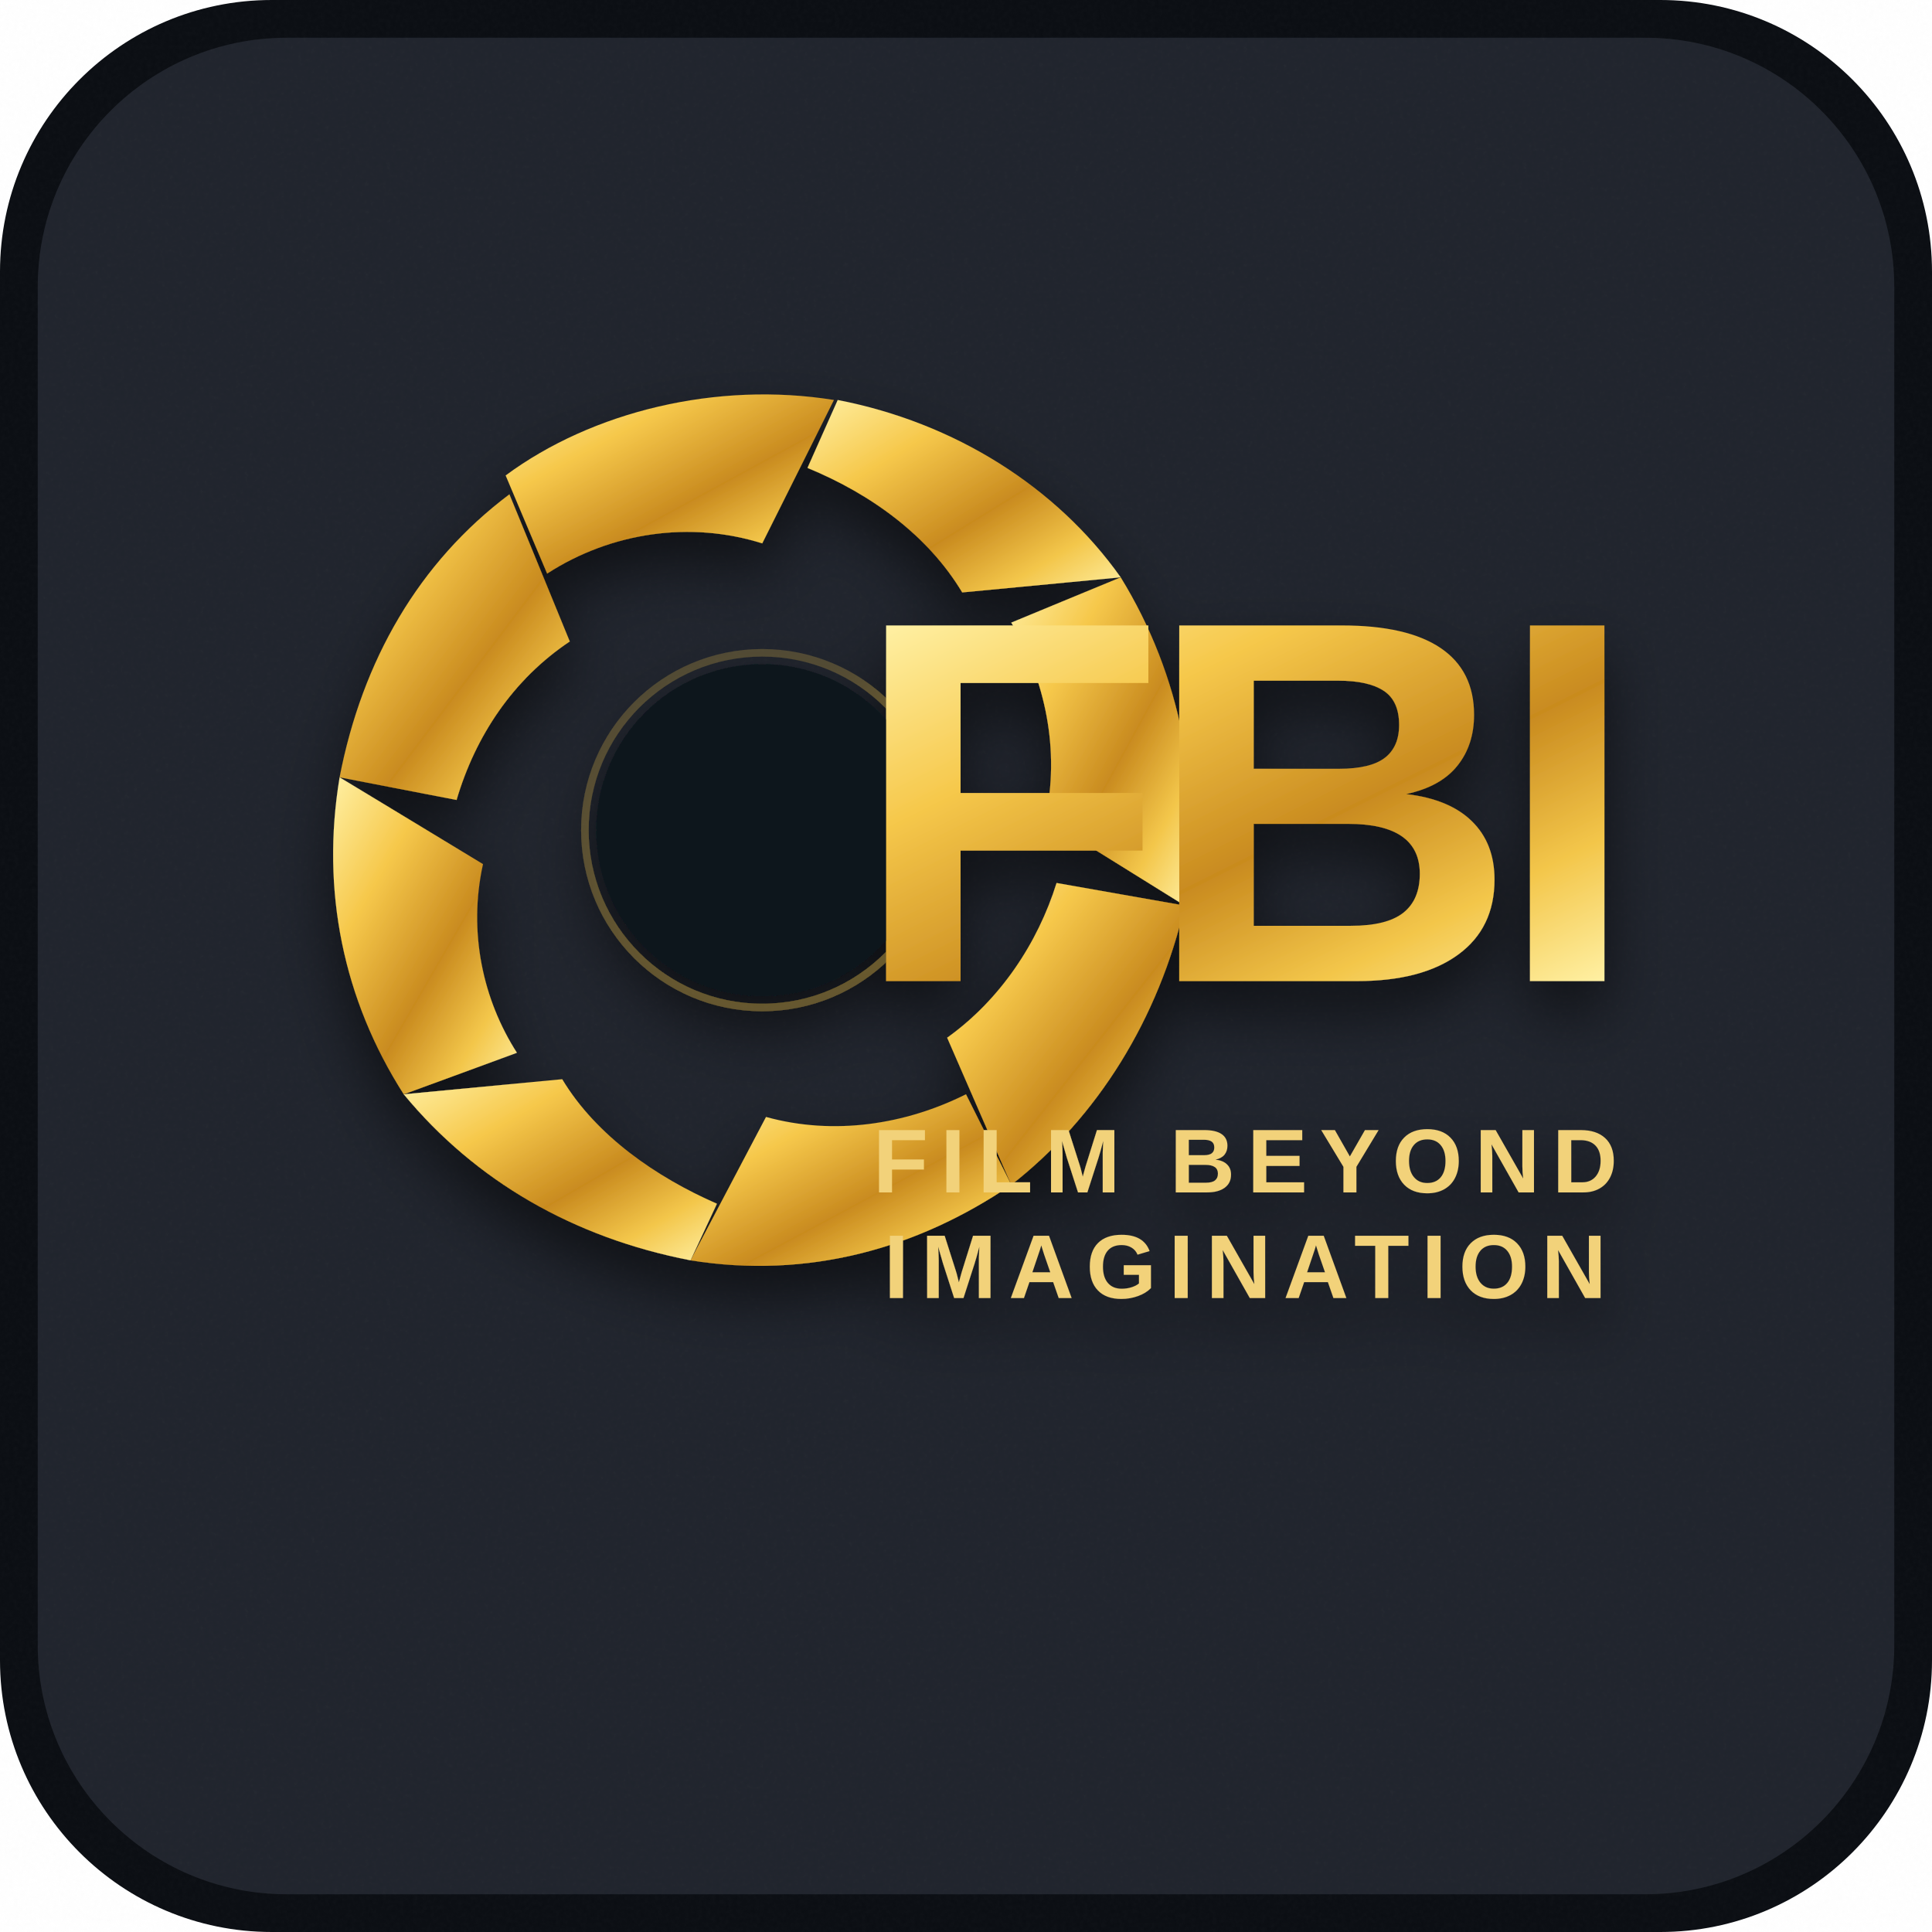
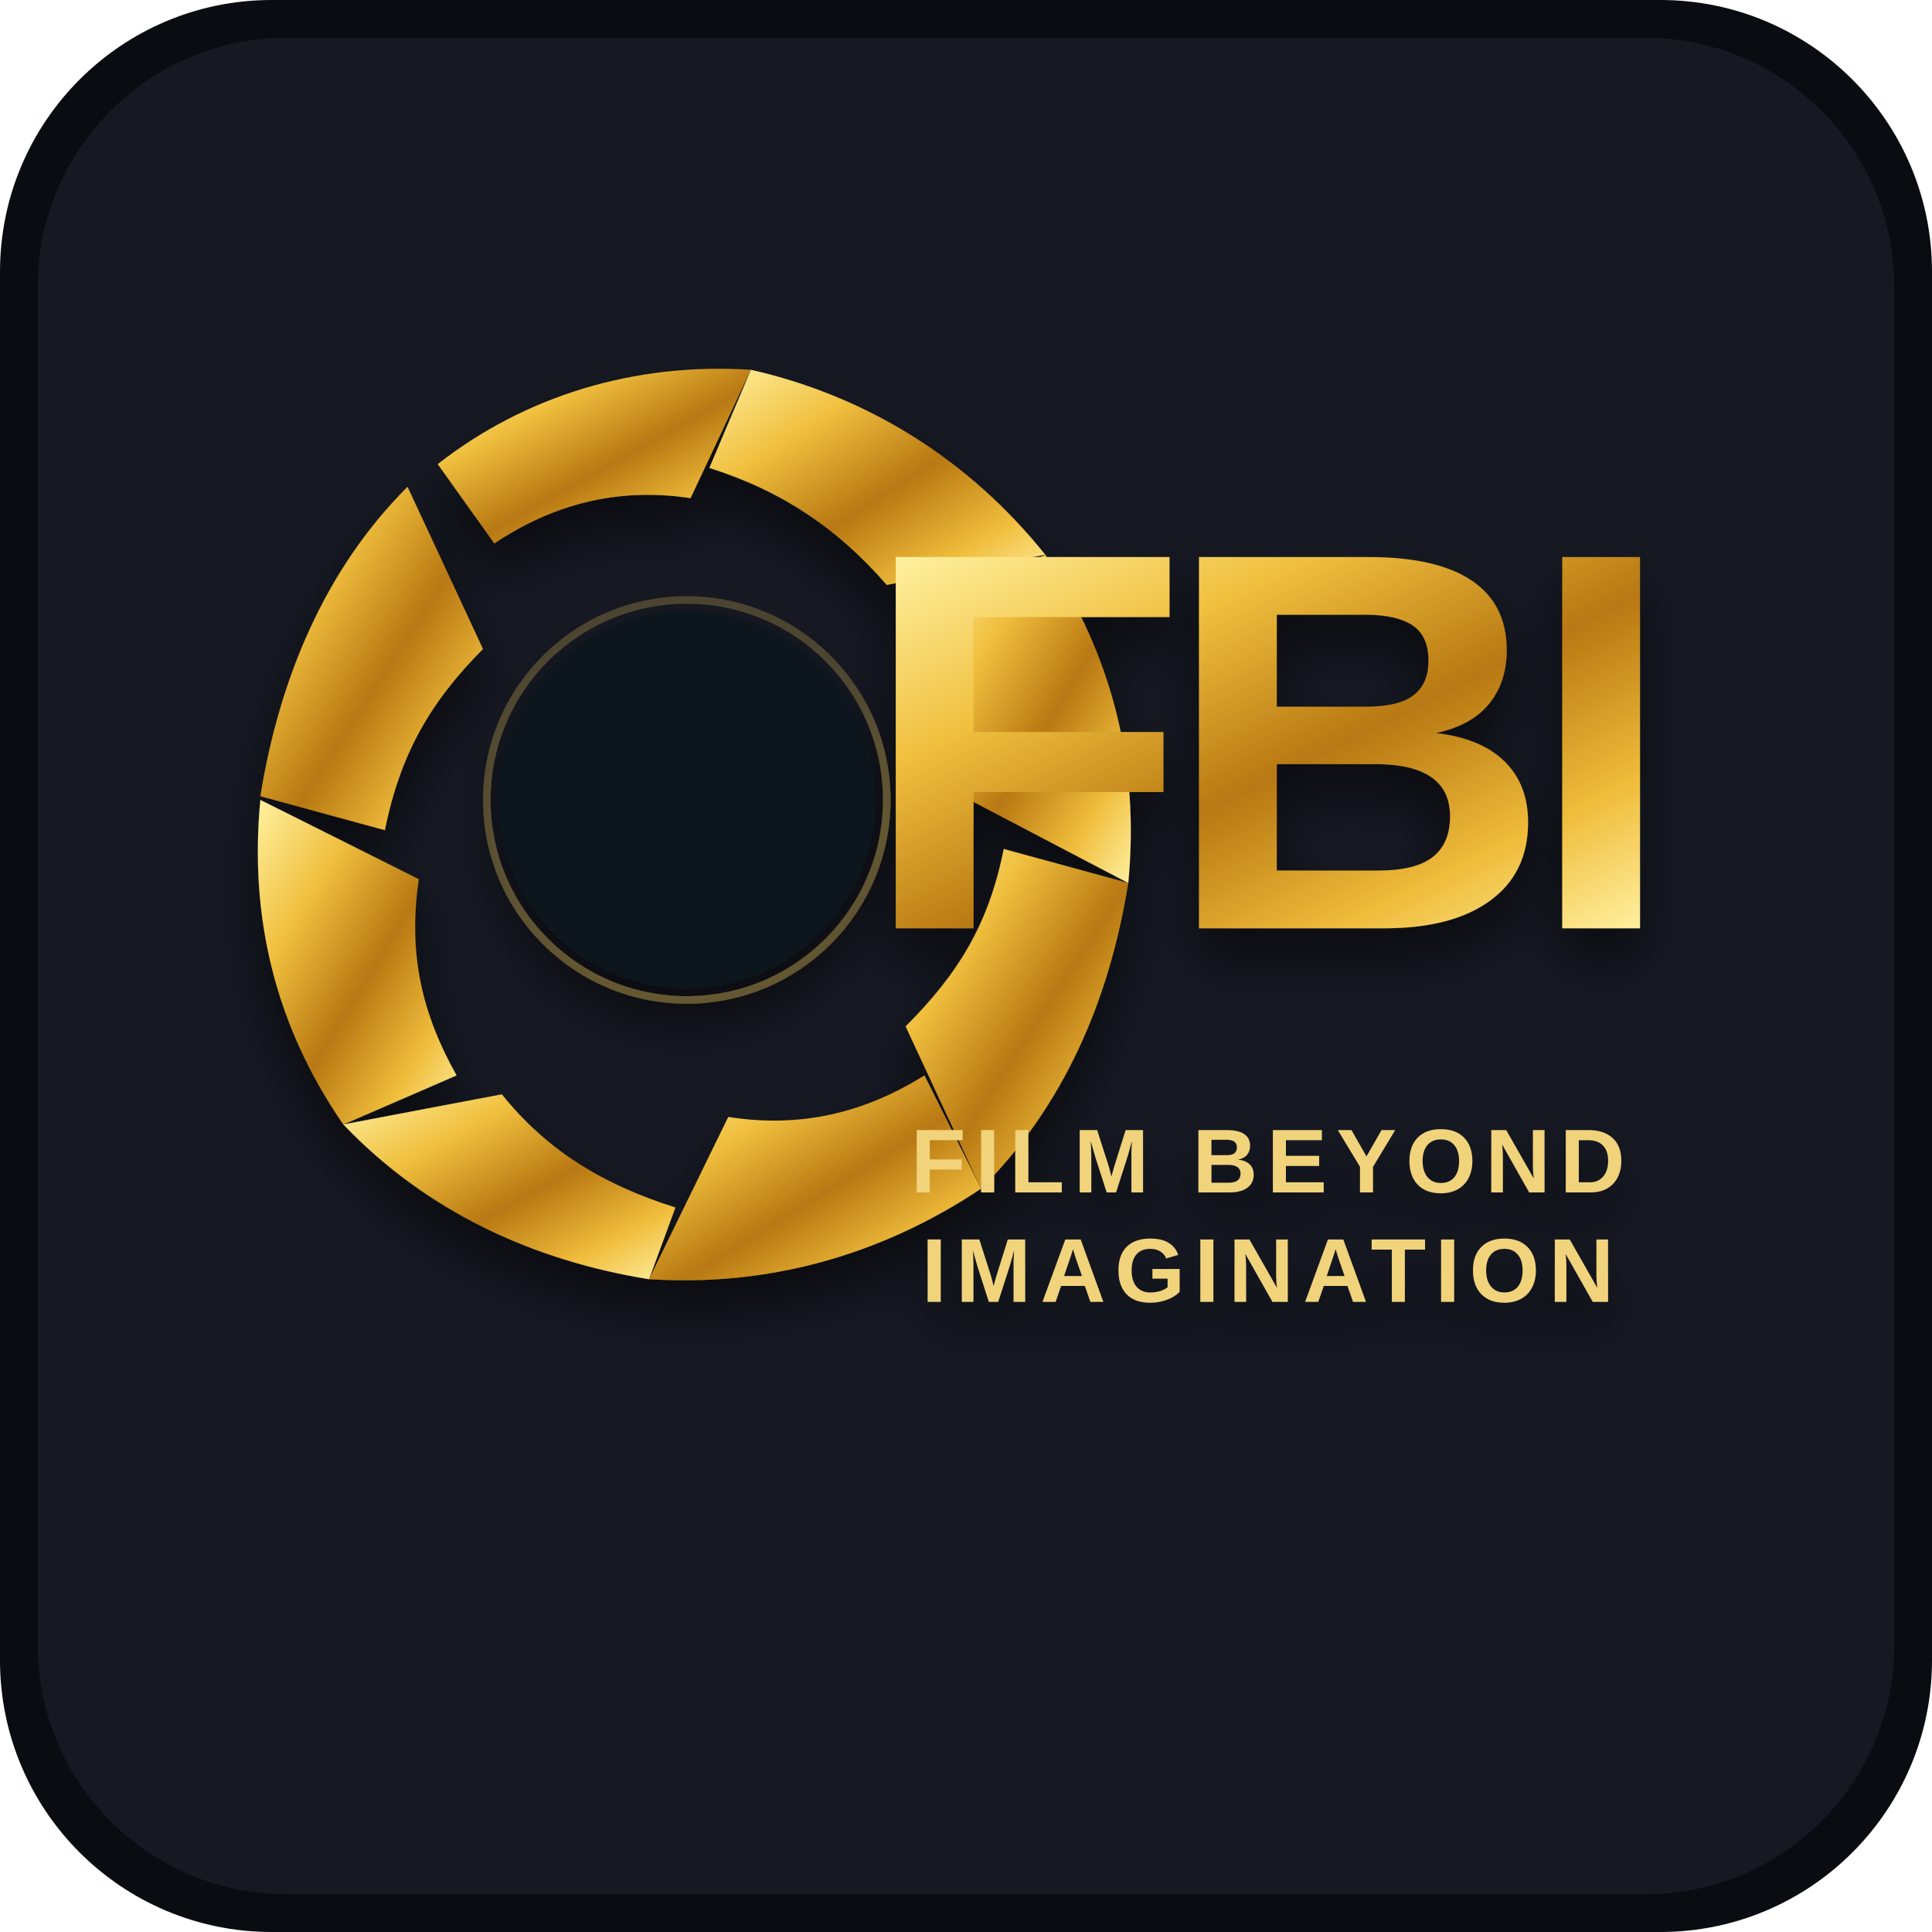
- <svg xmlns="http://www.w3.org/2000/svg" width="512" height="512" viewBox="0 0 512 512" role="img" aria-label="Film Beyond Imagination">
+ <svg xmlns="http://www.w3.org/2000/svg" width="512" height="512" viewBox="0 0 512 512">
  <defs>
-     <linearGradient id="gold" x1="0" y1="0" x2="1" y2="1">
-       <stop offset="0" stop-color="#fff0a3" />
-       <stop offset="0.28" stop-color="#f6c84b" />
-       <stop offset="0.58" stop-color="#c98b1f" />
-       <stop offset="0.8" stop-color="#f3c64a" />
-       <stop offset="1" stop-color="#fff0a3" />
+     <linearGradient id="g" x1="0" y1="0" x2="1" y2="1">
+       <stop offset="0" stop-color="#fff1a0" />
+       <stop offset=".28" stop-color="#f0bf3e" />
+       <stop offset=".55" stop-color="#b87812" />
+       <stop offset=".8" stop-color="#f0bd3c" />
+       <stop offset="1" stop-color="#fff0a0" />
    </linearGradient>
-     <filter id="noise" x="-20%" y="-20%" width="140%" height="140%">
-       <feTurbulence type="fractalNoise" baseFrequency=".85" numOctaves="3" seed="9" result="n" />
-       <feColorMatrix in="n" type="saturate" values="0" result="g" />
-       <feComponentTransfer in="g" result="a">
-         <feFuncA type="table" tableValues="0 .12" />
-       </feComponentTransfer>
-       <feBlend in="SourceGraphic" in2="a" mode="overlay" />
-     </filter>
-     <filter id="shadow" x="-30%" y="-30%" width="160%" height="160%">
-       <feDropShadow dx="0" dy="8" stdDeviation="8" flood-color="#000" flood-opacity=".55" />
+     <filter id="s">
+       <feDropShadow dx="0" dy="8" stdDeviation="7" flood-color="#000" flood-opacity=".55" />
    </filter>
  </defs>
-   <rect width="512" height="512" rx="72" fill="#0a0d12" />
-   <rect x="10" y="10" width="492" height="492" rx="66" fill="#11151d" opacity=".78" />
-   <rect x="10" y="10" width="492" height="492" rx="66" fill="#5f6470" opacity=".22" filter="url(#noise)" />
-   <g transform="translate(0 -6)" filter="url(#shadow)">
-     <g transform="translate(154 228)">
-       <g fill="url(#gold)">
-         <path d="M-20-96 C3-113 36-121 67-116 L48-78 C29-84 8-81-9-70 Z" />
-         <path d="M68-116 C99-110 126-93 143-69 L101-65 C92-80 77-91 60-98 Z" />
-         <path d="M143-69 C159-43 165-12 160 18 L123-5 C127-23 123-42 114-57 Z" />
-         <path d="M160 18 C153 48 137 74 114 92 L97 53 C111 43 121 28 126 12 Z" />
-         <path d="M114 92 C89 109 60 117 29 112 L49 74 C67 79 86 76 102 68 Z" />
-         <path d="M29 112 C-2 106-28 91-47 68 L-5 64 C4 79 20 90 36 97 Z" />
-         <path d="M-47 68 C-63 43-69 14-64-16 L-26 7 C-30 25-26 43-17 57 Z" />
-         <path d="M-64-16 C-58-47-43-73-19-91 L-3-52 C-18-42-28-27-33-10 Z" />
-       </g>
-       <circle cx="48" cy="-2" r="44" fill="#10141b" />
-       <circle cx="48" cy="-2" r="47" fill="none" stroke="#f2c54a" stroke-opacity=".22" stroke-width="2" />
+   <rect width="512" height="512" rx="72" fill="#090c11" />
+   <rect x="10" y="10" width="492" height="492" rx="66" fill="#20252f" opacity=".55" />
+   <g transform="translate(0 -4)" filter="url(#s)">
+     <g transform="translate(128 218)" fill="url(#g)">
+       <path d="M-12-91c23-18 52-27 83-25L55-82c-20-3-37 2-52 12Z" />
+       <path d="M71-116c31 7 58 24 78 49l-42 8c-13-15-28-25-47-31Z" />
+       <path d="M149-67c18 27 25 56 22 87l-42-22c3-19-1-35-10-51Z" />
+       <path d="M171 20c-5 31-17 59-39 81l-20-43c14-14 22-27 26-47Z" />
+       <path d="M132 101c-27 18-57 26-88 24l21-43c19 3 36-1 52-11Z" />
+       <path d="M44 125c-31-5-59-18-81-41l42-8c12 15 27 24 46 30Z" />
+       <path d="M-37 84c-18-26-25-55-22-86l42 21c-3 20 1 36 10 52Z" />
+       <path d="M-59-3c5-31 17-60 39-82l20 43c-14 14-22 28-26 48Z" />
    </g>
-     <text x="330" y="266" text-anchor="middle" font-family="Arial, Helvetica, sans-serif" font-size="137" font-weight="900" letter-spacing="-6" fill="url(#gold)">FBI</text>
-     <text x="330" y="322" text-anchor="middle" font-family="Arial, Helvetica, sans-serif" font-size="24" font-weight="700" letter-spacing="3.2" fill="#f2d27a">FILM BEYOND</text>
-     <text x="330" y="350" text-anchor="middle" font-family="Arial, Helvetica, sans-serif" font-size="24" font-weight="700" letter-spacing="3.2" fill="#f2d27a">IMAGINATION</text>
+     <circle cx="182" cy="216" r="50" fill="#11151c" />
+     <circle cx="182" cy="216" r="53" fill="none" stroke="#f5cf63" stroke-opacity=".23" stroke-width="2" />
+     <text x="336" y="250" text-anchor="middle" font-family="Arial,Helvetica,sans-serif" font-size="143" font-weight="900" letter-spacing="-7" fill="url(#g)">FBI</text>
+     <text x="336" y="320" text-anchor="middle" font-family="Arial,Helvetica,sans-serif" font-size="24" font-weight="700" letter-spacing="2.4" fill="#f1d37c">FILM BEYOND</text>
+     <text x="336" y="349" text-anchor="middle" font-family="Arial,Helvetica,sans-serif" font-size="24" font-weight="700" letter-spacing="2.4" fill="#f1d37c">IMAGINATION</text>
  </g>
</svg>
